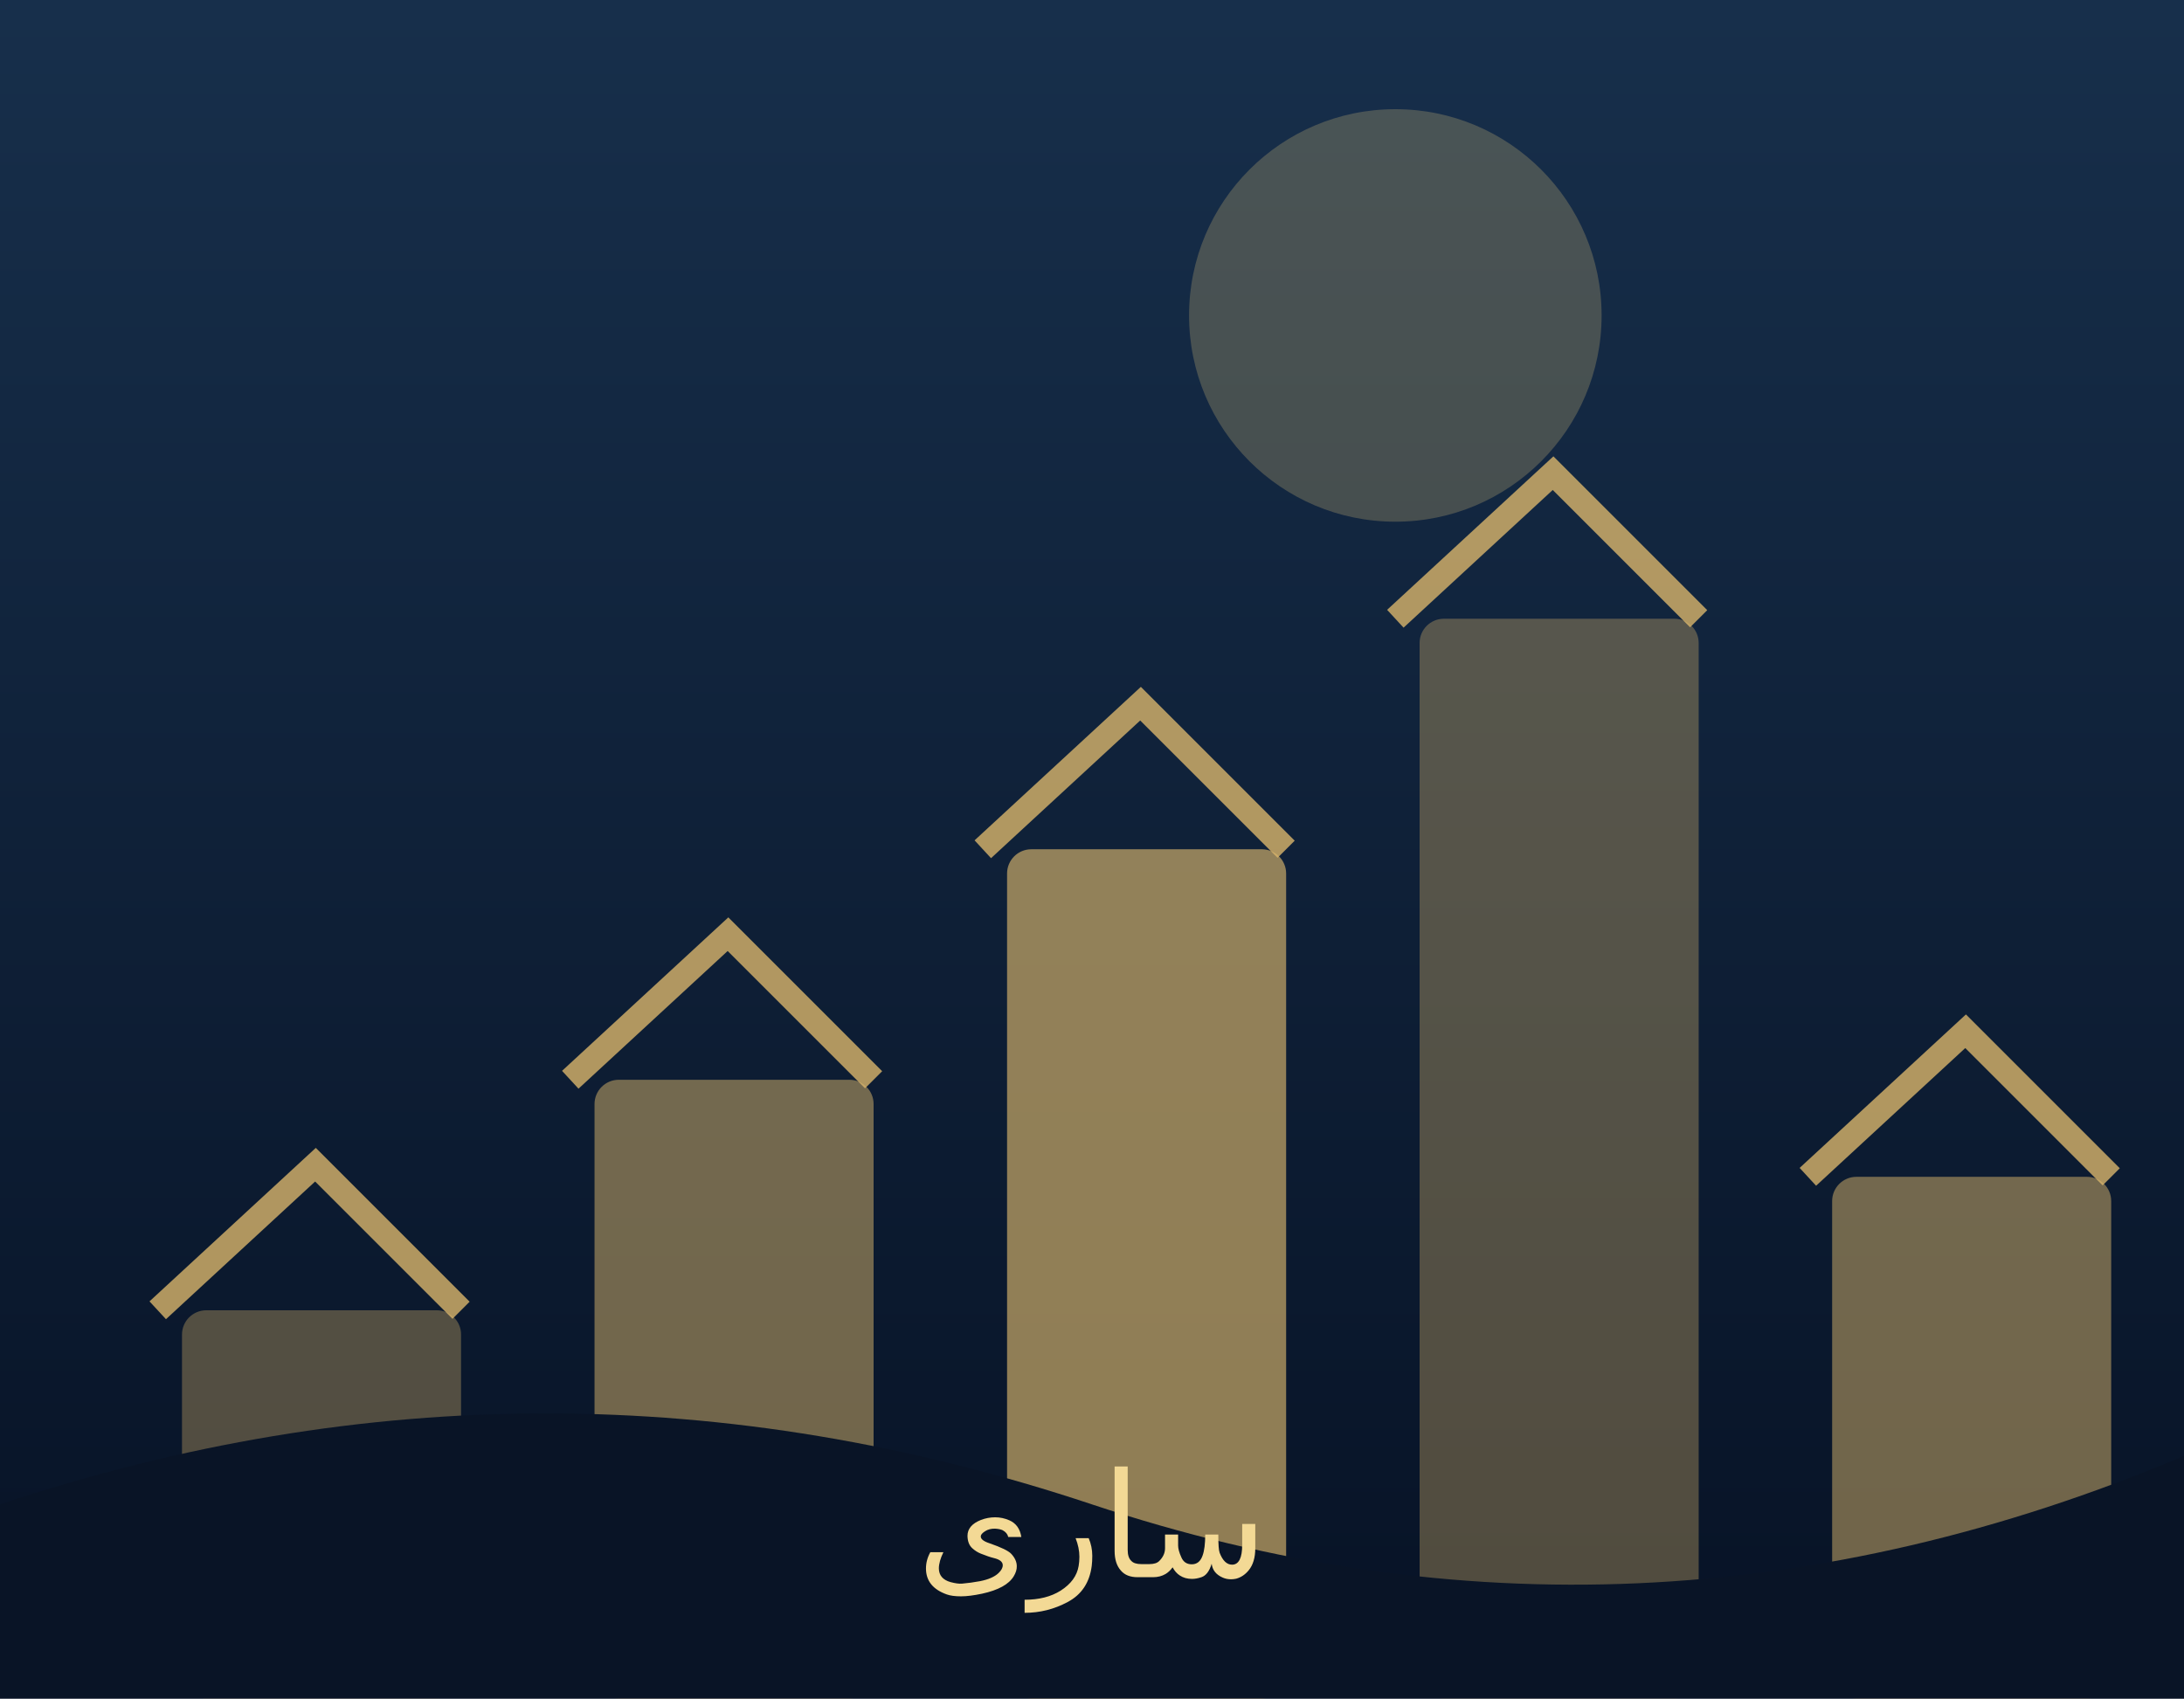
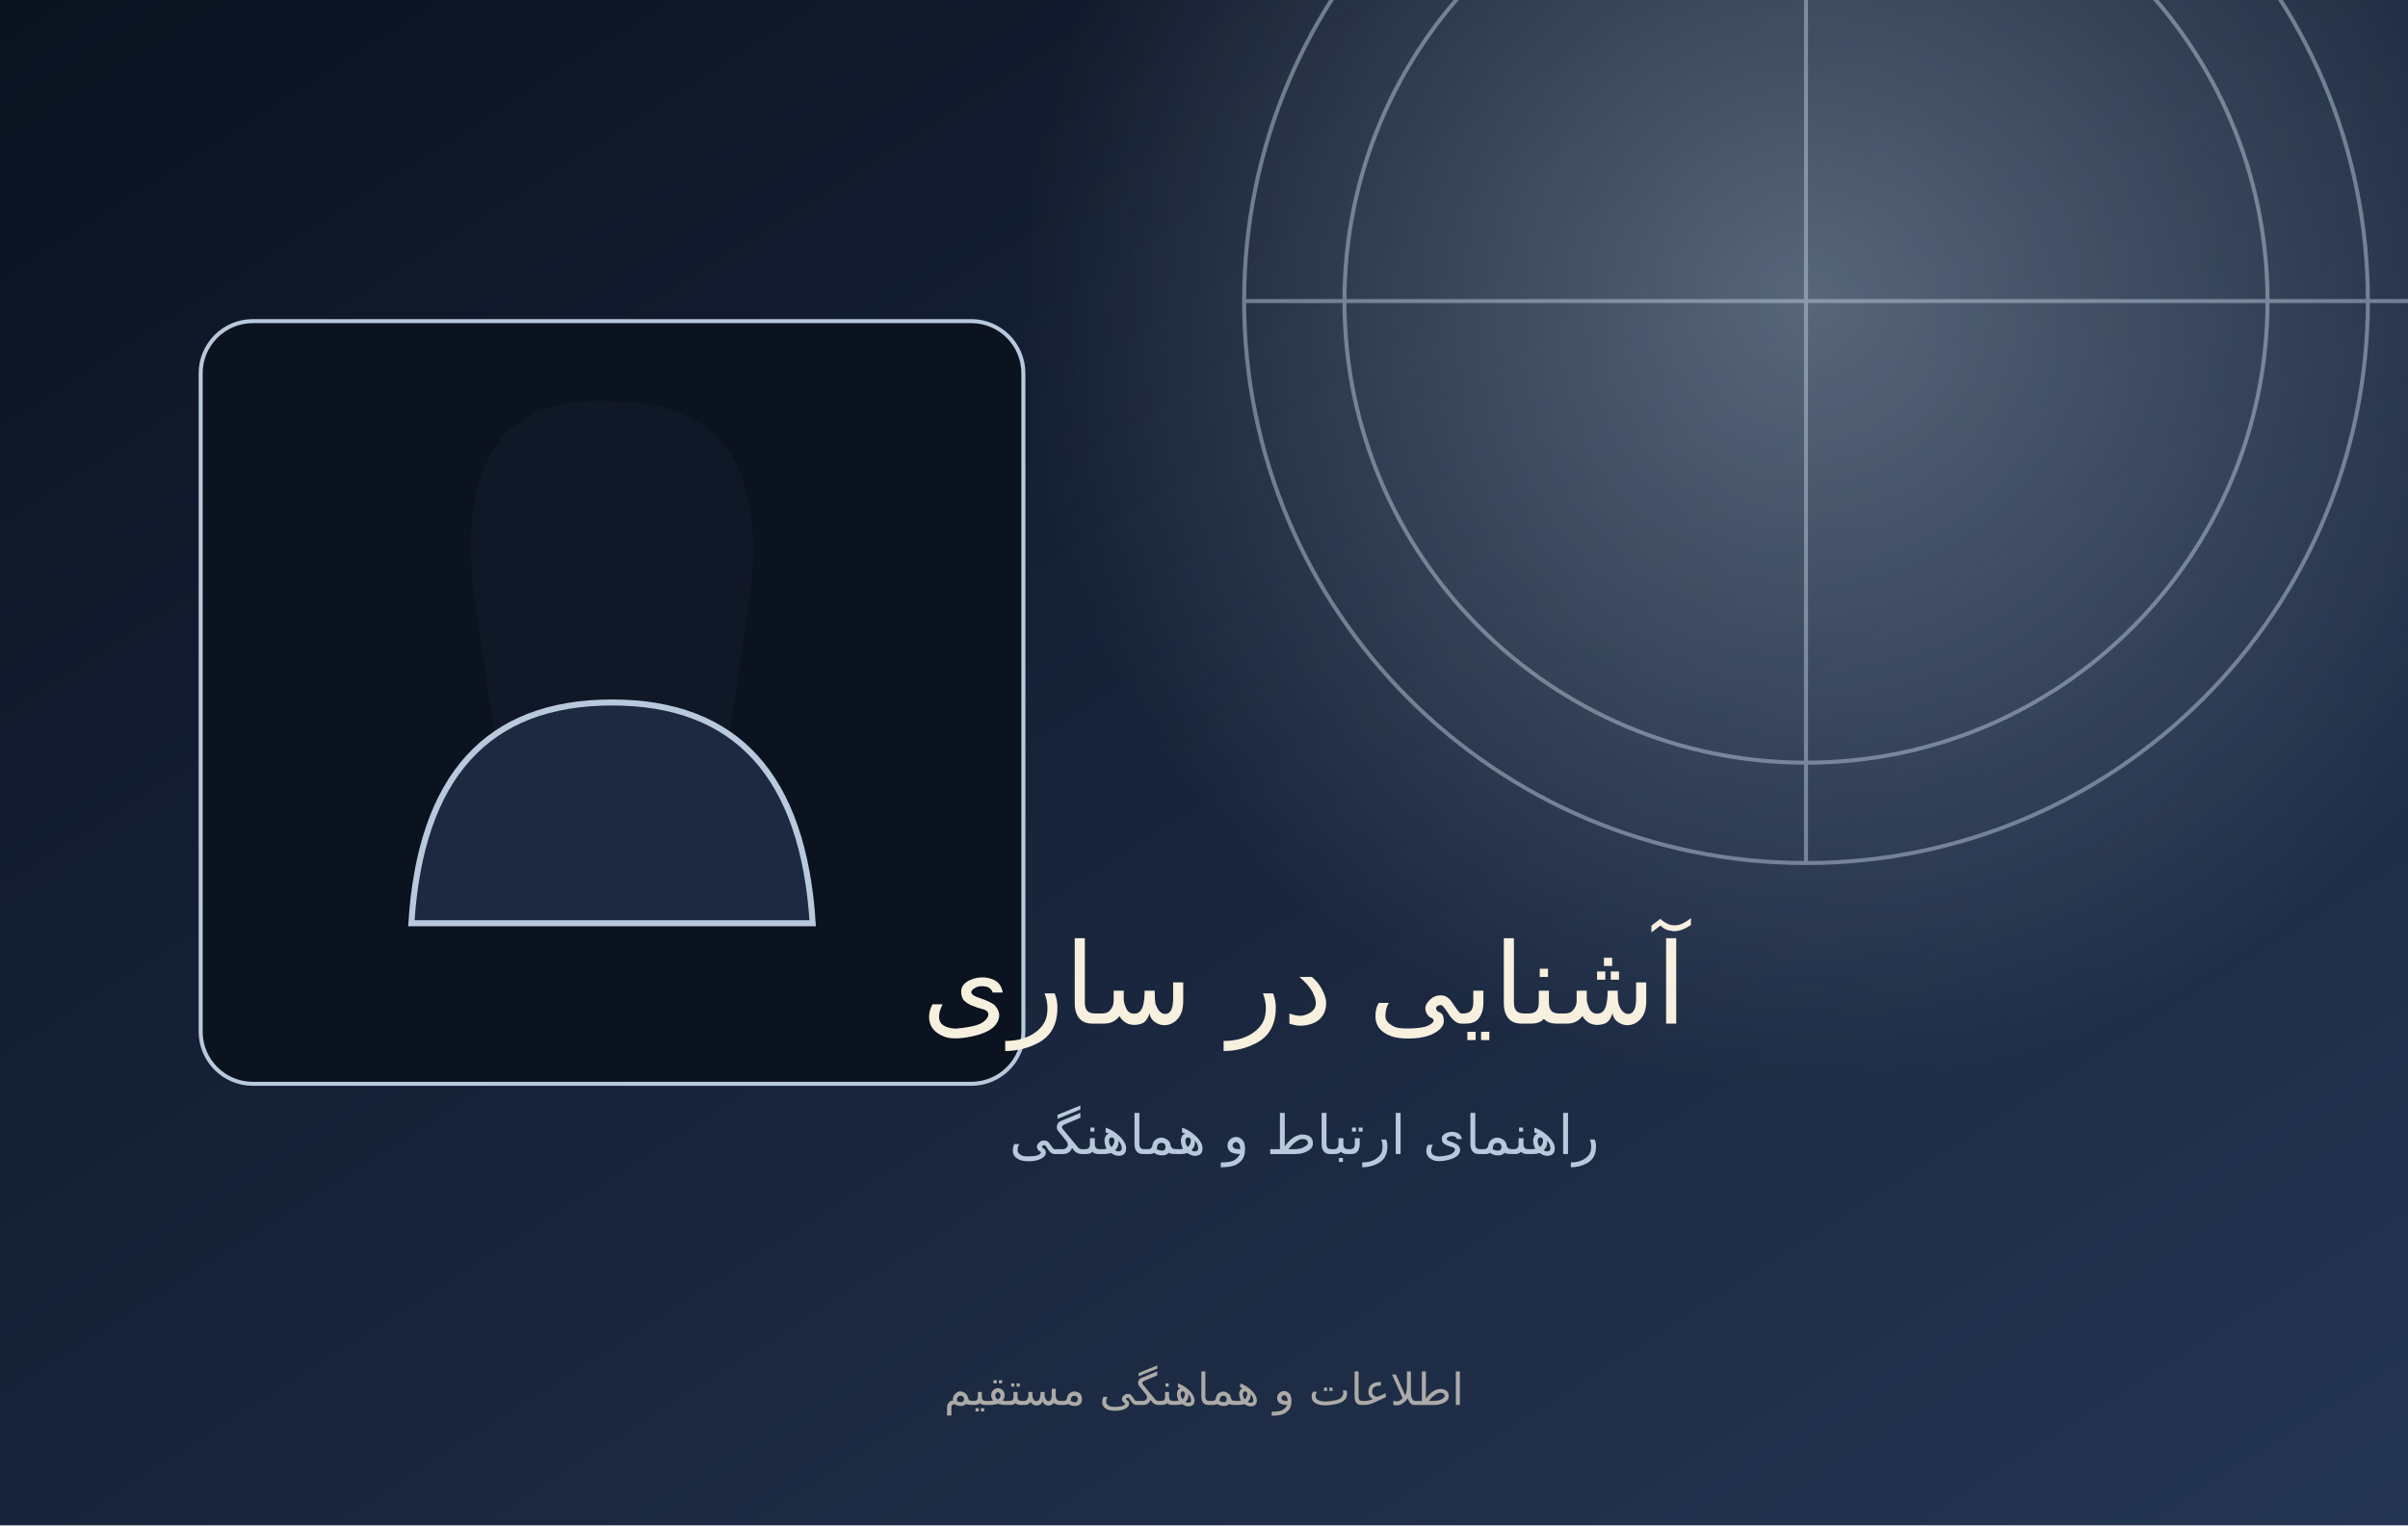
- <svg xmlns="http://www.w3.org/2000/svg" viewBox="0 0 180 140">
+ <svg xmlns="http://www.w3.org/2000/svg" width="1200" height="760" viewBox="0 0 1200 760">
  <defs>
-     <linearGradient id="g" x2="0" y2="1">
-       <stop stop-color="#172f4b" />
-       <stop offset="1" stop-color="#071225" />
+     <linearGradient id="g" x1="0" y1="0" x2="1" y2="1">
+       <stop stop-color="#0b1220" />
+       <stop offset="1" stop-color="#253654" />
    </linearGradient>
+     <radialGradient id="r">
+       <stop stop-color="#b9c9dc" stop-opacity=".4" />
+       <stop offset="1" stop-color="#b9c9dc" stop-opacity="0" />
+     </radialGradient>
  </defs>
-   <rect width="180" height="140" fill="url(#g)" />
-   <circle cx="115" cy="26" r="17" fill="#e5c77d" opacity=".25" />
-   <rect x="15" y="108" width="23" height="32" rx="2" fill="#d9b56b" opacity="0.35" />
-   <path d="M13 108 l13 -12 l12 12" fill="none" stroke="#d9b56b" stroke-width="2" opacity=".8" />
-   <rect x="49" y="89" width="23" height="51" rx="2" fill="#d9b56b" opacity="0.5" />
-   <path d="M47 89 l13 -12 l12 12" fill="none" stroke="#d9b56b" stroke-width="2" opacity=".8" />
-   <rect x="83" y="70" width="23" height="70" rx="2" fill="#d9b56b" opacity="0.65" />
-   <path d="M81 70 l13 -12 l12 12" fill="none" stroke="#d9b56b" stroke-width="2" opacity=".8" />
-   <rect x="117" y="51" width="23" height="89" rx="2" fill="#d9b56b" opacity="0.35" />
-   <path d="M115 51 l13 -12 l12 12" fill="none" stroke="#d9b56b" stroke-width="2" opacity=".8" />
-   <rect x="151" y="97" width="23" height="43" rx="2" fill="#d9b56b" opacity="0.5" />
-   <path d="M149 97 l13 -12 l12 12" fill="none" stroke="#d9b56b" stroke-width="2" opacity=".8" />
-   <path d="M0 140 L0 124 Q45 109 90 124 T180 120 L180 140Z" fill="#091426" />
-   <text x="90" y="130" fill="#f3d995" font-size="12" text-anchor="middle" font-family="Tahoma">ساری</text>
+   <rect width="1200" height="760" fill="url(#g)" />
+   <circle cx="900" cy="150" r="390" fill="url(#r)" />
+   <g fill="none" stroke="#b9c9dc" stroke-width="2" opacity=".5">
+     <circle cx="900" cy="150" r="230" />
+     <circle cx="900" cy="150" r="280" />
+     <path d="M620 150H1200M900 -100V430" />
+   </g>
+   <rect x="100" y="160" width="410" height="380" rx="26" fill="#0b1220" stroke="#b9c9dc" stroke-width="2" />
+   <circle cx="305" cy="290" r="65" fill="#d4b89a" />
+   <path d="M236 295Q225 195 305 200Q385 200 374 295L360 390Q305 425 250 390Z" fill="#101827" />
+   <path d="M205 460Q212 350 305 350Q398 350 405 460Z" fill="#1c2940" stroke="#b9c9dc" stroke-width="3" />
+   <text x="650" y="510" font-family="sans-serif" font-size="56" fill="#f7f0df" text-anchor="middle">آشنایی در ساری</text>
+   <text x="650" y="575" font-family="sans-serif" font-size="27" fill="#b9c9dc" text-anchor="middle">راهنمای ارتباط و هماهنگی</text>
+   <text x="600" y="700" font-family="sans-serif" font-size="22" fill="#e9e1d1" opacity=".7" text-anchor="middle">اطلاعات و هماهنگی مستقیم</text>
</svg>
